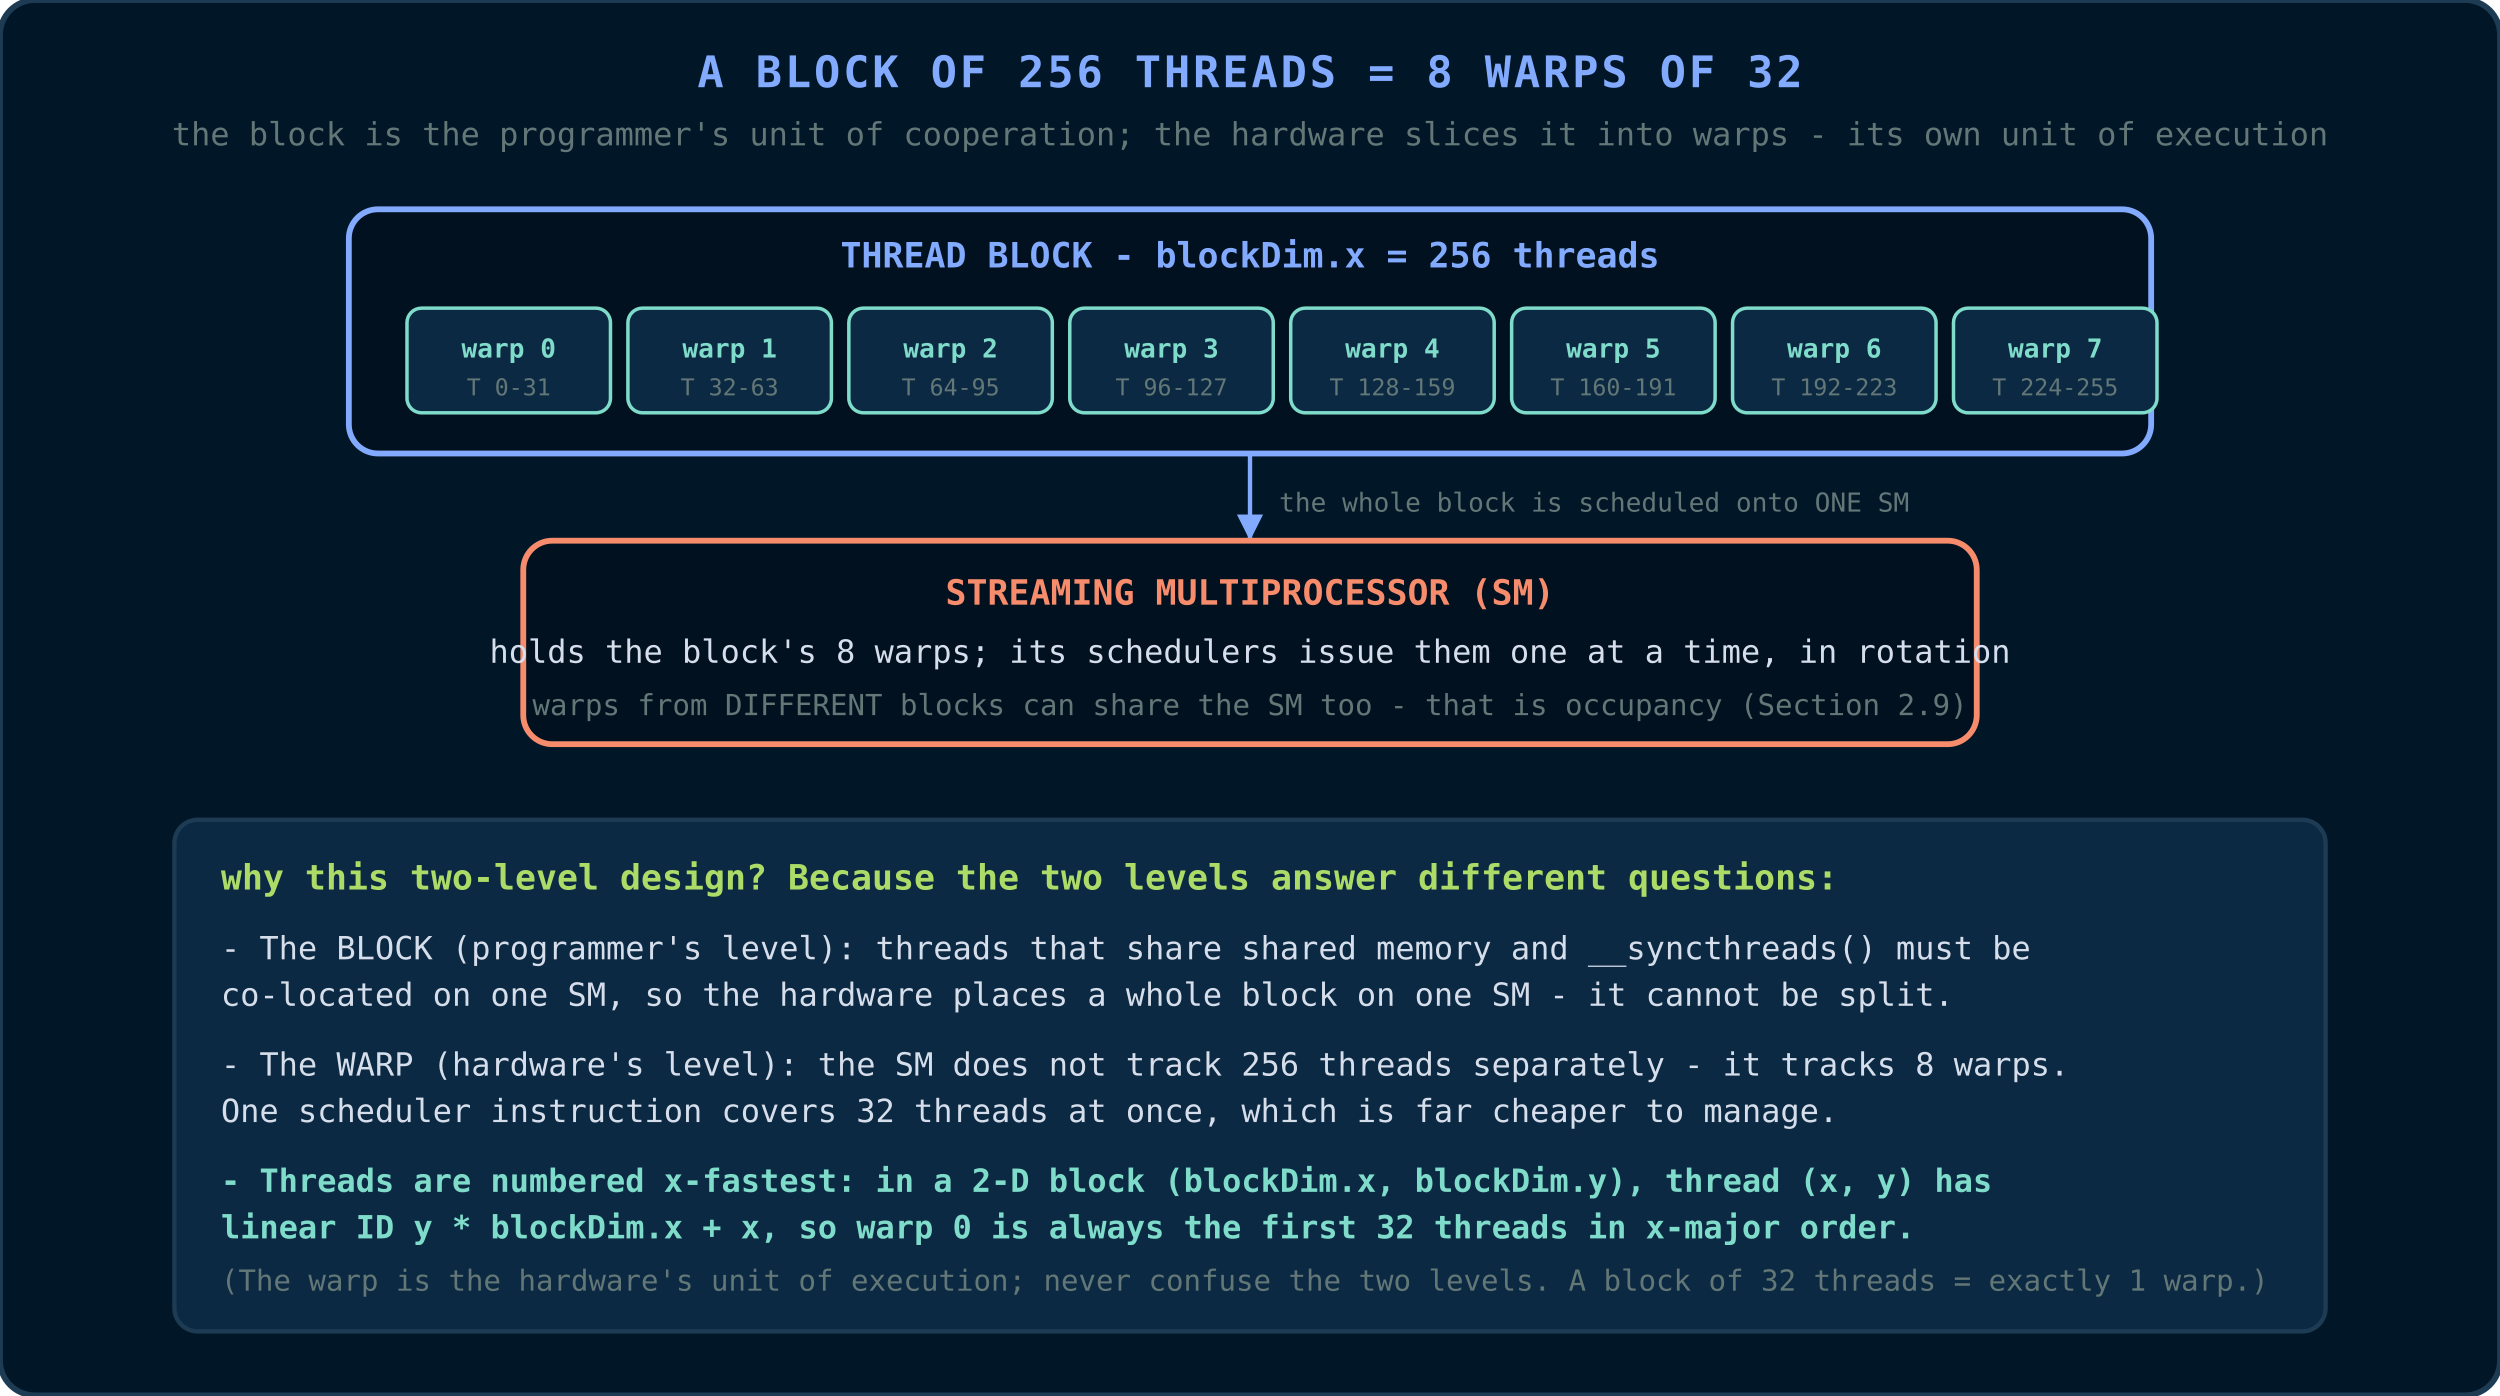
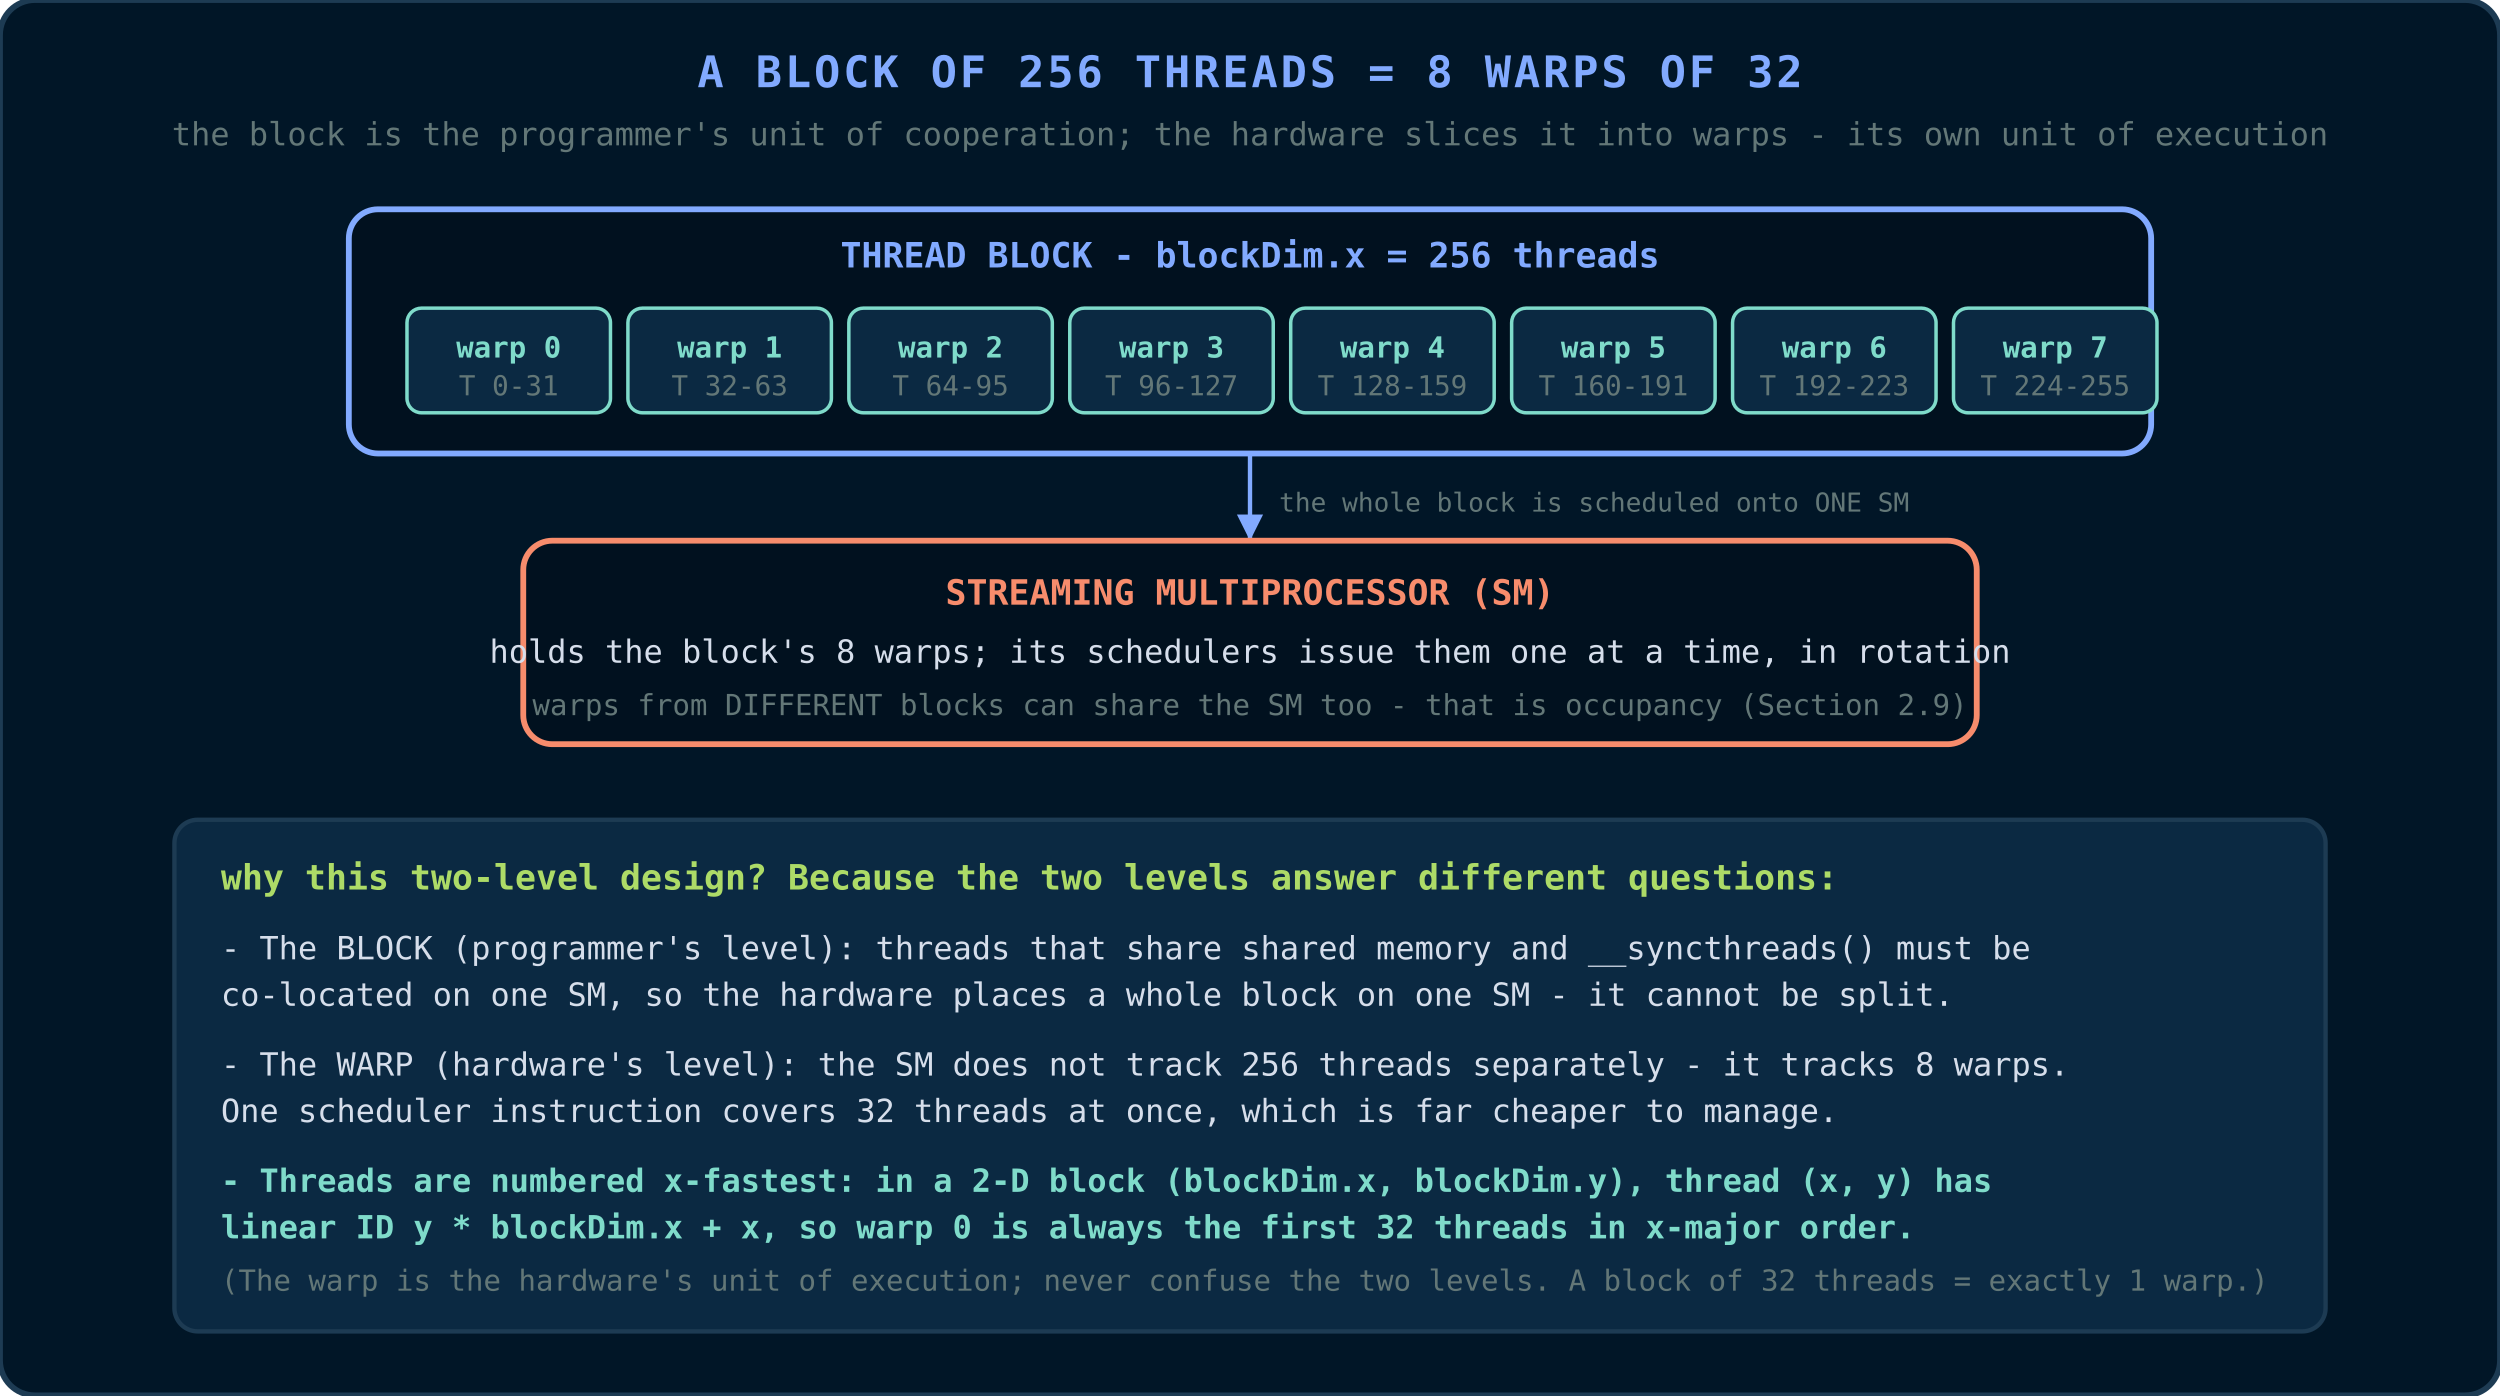
<svg xmlns="http://www.w3.org/2000/svg" viewBox="0 0 860 480" font-family="'JetBrains Mono','Fira Code','SF Mono',Menlo,Consolas,monospace">
  <rect x="0" y="0" width="860" height="480" rx="12" fill="#011627" stroke="#1d3b53" stroke-width="2" />
  <text x="430" y="30" text-anchor="middle" fill="#82aaff" font-size="15" font-weight="bold" letter-spacing="1">A BLOCK OF 256 THREADS = 8 WARPS OF 32</text>
  <text x="430" y="50" text-anchor="middle" fill="#637777" font-size="11">the block is the programmer's unit of cooperation; the hardware slices it into warps - its own unit of execution</text>
  <rect x="120" y="72" width="620" height="84" rx="10" fill="#01111f" stroke="#82aaff" stroke-width="2" />
  <text x="430" y="92" text-anchor="middle" fill="#82aaff" font-size="12" font-weight="bold">THREAD BLOCK - blockDim.x = 256 threads</text>
  <rect x="140" y="106" width="70" height="36" rx="5" fill="#0b2942" stroke="#7fdbca" stroke-width="1.2" />
-   <text x="175" y="123" text-anchor="middle" fill="#7fdbca" font-size="9" font-weight="bold">warp 0</text>
-   <text x="175" y="136" text-anchor="middle" fill="#637777" font-size="8">T 0-31</text>
+   <text x="175" y="123" text-anchor="middle" fill="#7fdbca" font-size="10" font-weight="bold">warp 0</text>
+   <text x="175" y="136" text-anchor="middle" fill="#637777" font-size="9.5">T 0-31</text>
  <rect x="216" y="106" width="70" height="36" rx="5" fill="#0b2942" stroke="#7fdbca" stroke-width="1.2" />
-   <text x="251" y="123" text-anchor="middle" fill="#7fdbca" font-size="9" font-weight="bold">warp 1</text>
-   <text x="251" y="136" text-anchor="middle" fill="#637777" font-size="8">T 32-63</text>
+   <text x="251" y="123" text-anchor="middle" fill="#7fdbca" font-size="10" font-weight="bold">warp 1</text>
+   <text x="251" y="136" text-anchor="middle" fill="#637777" font-size="9.5">T 32-63</text>
  <rect x="292" y="106" width="70" height="36" rx="5" fill="#0b2942" stroke="#7fdbca" stroke-width="1.2" />
-   <text x="327" y="123" text-anchor="middle" fill="#7fdbca" font-size="9" font-weight="bold">warp 2</text>
-   <text x="327" y="136" text-anchor="middle" fill="#637777" font-size="8">T 64-95</text>
+   <text x="327" y="123" text-anchor="middle" fill="#7fdbca" font-size="10" font-weight="bold">warp 2</text>
+   <text x="327" y="136" text-anchor="middle" fill="#637777" font-size="9.5">T 64-95</text>
  <rect x="368" y="106" width="70" height="36" rx="5" fill="#0b2942" stroke="#7fdbca" stroke-width="1.2" />
-   <text x="403" y="123" text-anchor="middle" fill="#7fdbca" font-size="9" font-weight="bold">warp 3</text>
-   <text x="403" y="136" text-anchor="middle" fill="#637777" font-size="8">T 96-127</text>
+   <text x="403" y="123" text-anchor="middle" fill="#7fdbca" font-size="10" font-weight="bold">warp 3</text>
+   <text x="403" y="136" text-anchor="middle" fill="#637777" font-size="9.5">T 96-127</text>
  <rect x="444" y="106" width="70" height="36" rx="5" fill="#0b2942" stroke="#7fdbca" stroke-width="1.2" />
-   <text x="479" y="123" text-anchor="middle" fill="#7fdbca" font-size="9" font-weight="bold">warp 4</text>
-   <text x="479" y="136" text-anchor="middle" fill="#637777" font-size="8">T 128-159</text>
+   <text x="479" y="123" text-anchor="middle" fill="#7fdbca" font-size="10" font-weight="bold">warp 4</text>
+   <text x="479" y="136" text-anchor="middle" fill="#637777" font-size="9.5">T 128-159</text>
  <rect x="520" y="106" width="70" height="36" rx="5" fill="#0b2942" stroke="#7fdbca" stroke-width="1.2" />
-   <text x="555" y="123" text-anchor="middle" fill="#7fdbca" font-size="9" font-weight="bold">warp 5</text>
-   <text x="555" y="136" text-anchor="middle" fill="#637777" font-size="8">T 160-191</text>
+   <text x="555" y="123" text-anchor="middle" fill="#7fdbca" font-size="10" font-weight="bold">warp 5</text>
+   <text x="555" y="136" text-anchor="middle" fill="#637777" font-size="9.5">T 160-191</text>
  <rect x="596" y="106" width="70" height="36" rx="5" fill="#0b2942" stroke="#7fdbca" stroke-width="1.2" />
-   <text x="631" y="123" text-anchor="middle" fill="#7fdbca" font-size="9" font-weight="bold">warp 6</text>
-   <text x="631" y="136" text-anchor="middle" fill="#637777" font-size="8">T 192-223</text>
+   <text x="631" y="123" text-anchor="middle" fill="#7fdbca" font-size="10" font-weight="bold">warp 6</text>
+   <text x="631" y="136" text-anchor="middle" fill="#637777" font-size="9.5">T 192-223</text>
  <rect x="672" y="106" width="70" height="36" rx="5" fill="#0b2942" stroke="#7fdbca" stroke-width="1.2" />
-   <text x="707" y="123" text-anchor="middle" fill="#7fdbca" font-size="9" font-weight="bold">warp 7</text>
-   <text x="707" y="136" text-anchor="middle" fill="#637777" font-size="8">T 224-255</text>
+   <text x="707" y="123" text-anchor="middle" fill="#7fdbca" font-size="10" font-weight="bold">warp 7</text>
+   <text x="707" y="136" text-anchor="middle" fill="#637777" font-size="9.5">T 224-255</text>
  <line x1="430" y1="156" x2="430" y2="186" stroke="#82aaff" stroke-width="1.5" marker-end="url(#arrow)" />
  <text x="440" y="176" fill="#637777" font-size="9">the whole block is scheduled onto ONE SM</text>
  <rect x="180" y="186" width="500" height="70" rx="10" fill="#01111f" stroke="#f78c6c" stroke-width="2" />
  <text x="430" y="208" text-anchor="middle" fill="#f78c6c" font-size="12" font-weight="bold">STREAMING MULTIPROCESSOR (SM)</text>
  <text x="430" y="228" text-anchor="middle" fill="#d6deeb" font-size="11">holds the block's 8 warps; its schedulers issue them one at a time, in rotation</text>
  <text x="430" y="246" text-anchor="middle" fill="#637777" font-size="10">warps from DIFFERENT blocks can share the SM too - that is occupancy (Section 2.9)</text>
  <rect x="60" y="282" width="740" height="176" rx="8" fill="#0b2942" stroke="#1d3b53" stroke-width="1.5" />
  <text x="76" y="306" fill="#addb67" font-size="12" font-weight="bold">why this two-level design? Because the two levels answer different questions:</text>
  <text x="76" y="330" fill="#d6deeb" font-size="11">- The BLOCK (programmer's level): threads that share shared memory and __syncthreads() must be</text>
  <text x="76" y="346" fill="#d6deeb" font-size="11">  co-located on one SM, so the hardware places a whole block on one SM - it cannot be split.</text>
  <text x="76" y="370" fill="#d6deeb" font-size="11">- The WARP (hardware's level): the SM does not track 256 threads separately - it tracks 8 warps.</text>
  <text x="76" y="386" fill="#d6deeb" font-size="11">  One scheduler instruction covers 32 threads at once, which is far cheaper to manage.</text>
  <text x="76" y="410" fill="#7fdbca" font-size="11" font-weight="bold">- Threads are numbered x-fastest: in a 2-D block (blockDim.x, blockDim.y), thread (x, y) has</text>
  <text x="76" y="426" fill="#7fdbca" font-size="11" font-weight="bold">  linear ID y * blockDim.x + x, so warp 0 is always the first 32 threads in x-major order.</text>
  <text x="76" y="444" fill="#637777" font-size="10">(The warp is the hardware's unit of execution; never confuse the two levels. A block of 32 threads = exactly 1 warp.)</text>
  <defs>
    <marker id="arrow" markerWidth="8" markerHeight="8" refX="6" refY="3" orient="auto">
      <path d="M0,0 L6,3 L0,6 Z" fill="#82aaff" />
    </marker>
  </defs>
</svg>
